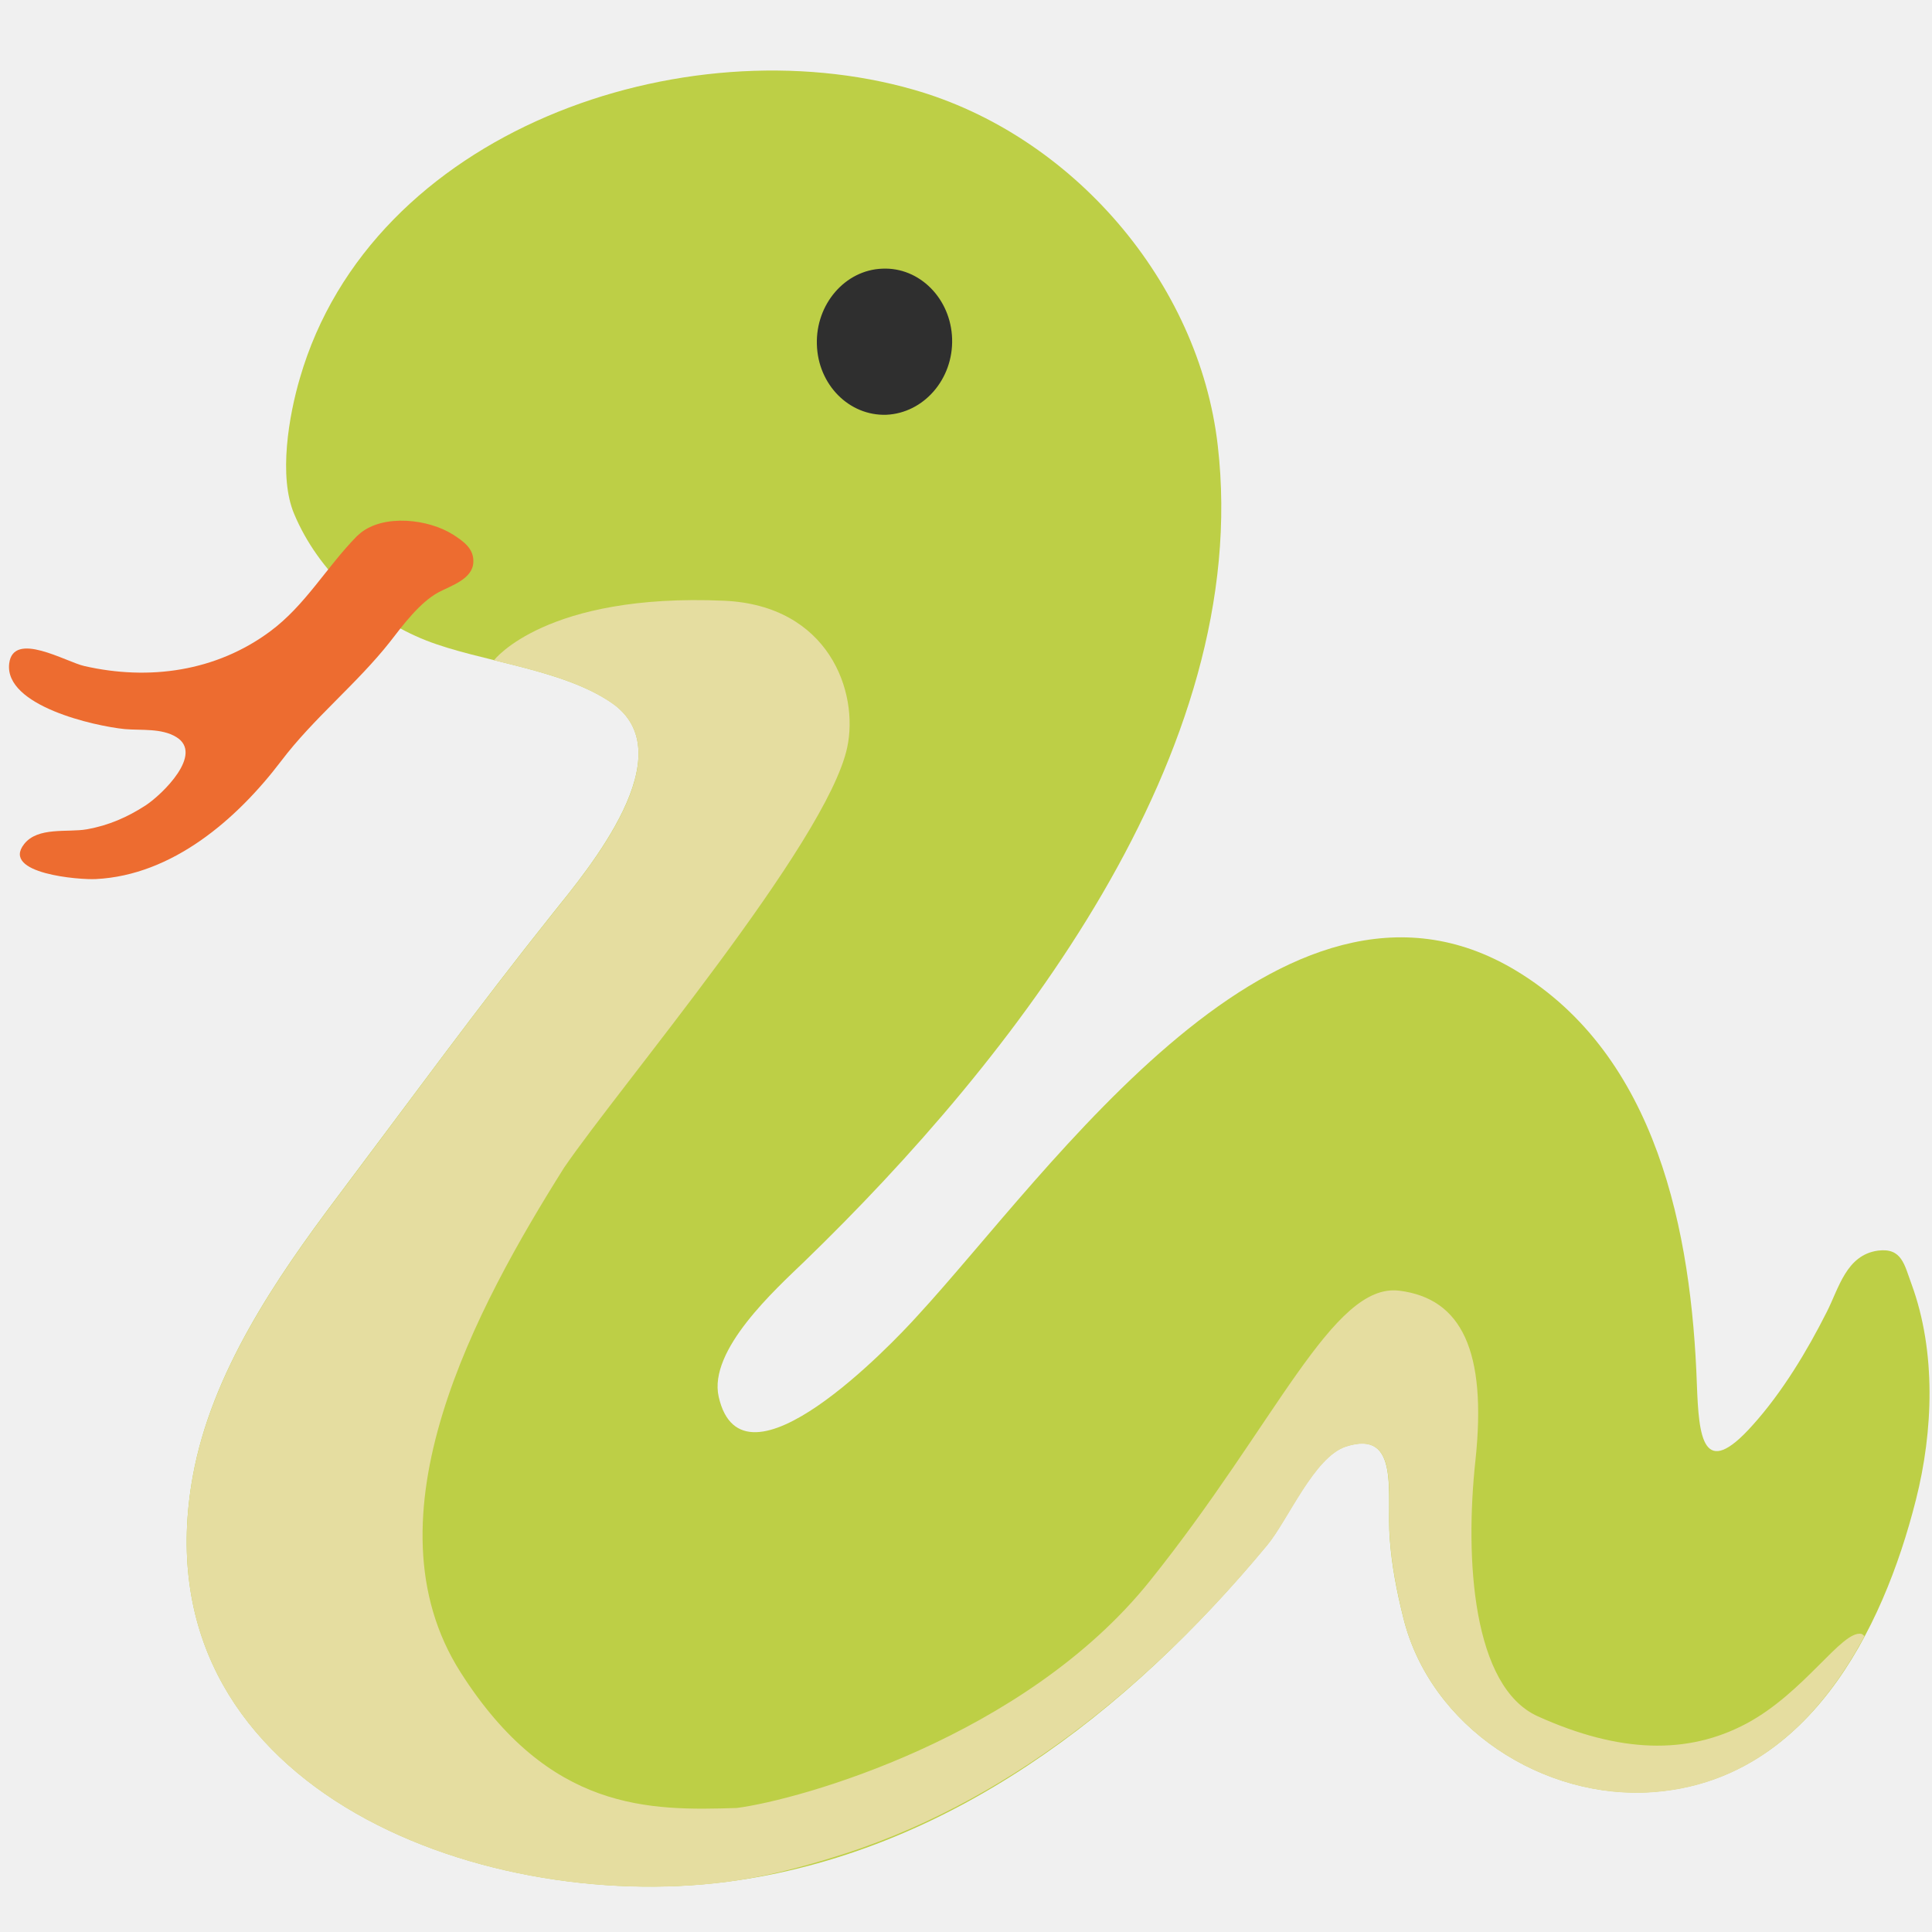
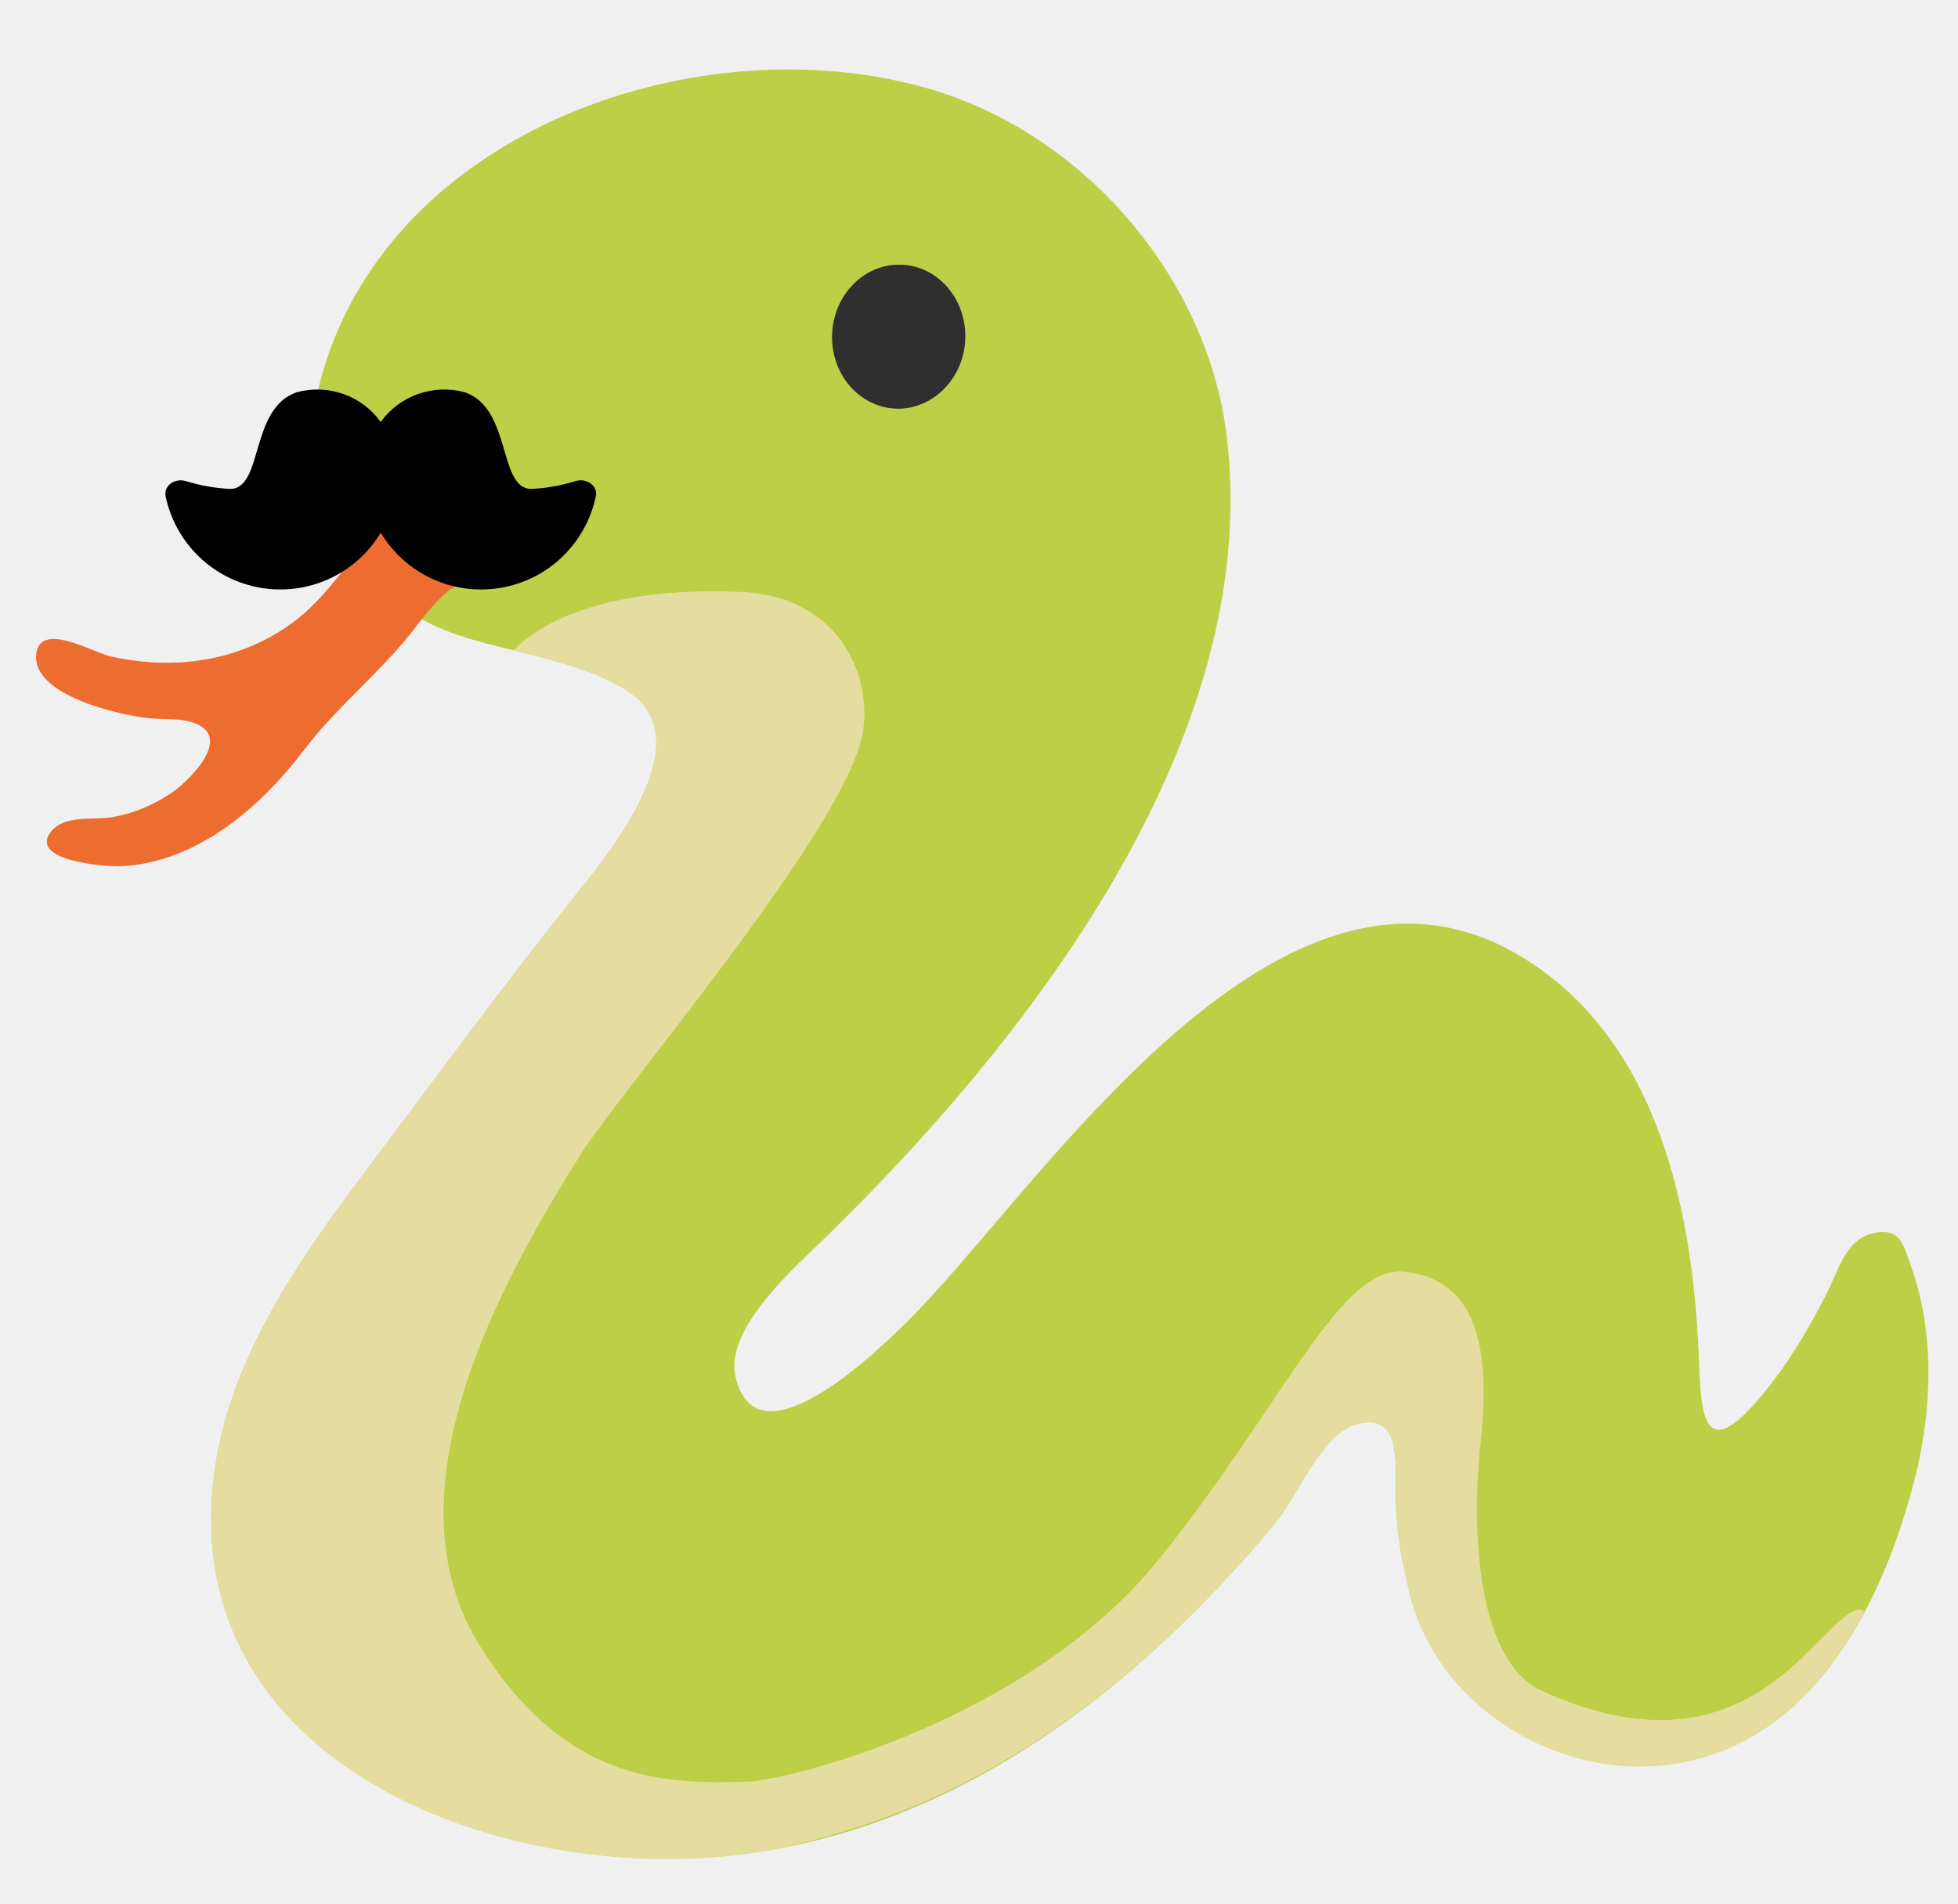
- <svg xmlns="http://www.w3.org/2000/svg" width="16" height="16" viewBox="0 0 16 16" fill="none">
-   <g clip-path="url(#clip0_158_1102)">
-     <path d="M7.567 0.743C5.652 0.194 3.077 1.086 2.484 3.13C2.392 3.442 2.305 3.946 2.436 4.256C2.636 4.734 3.061 5.12 3.529 5.304C3.974 5.479 4.647 5.537 5.061 5.817C5.679 6.236 4.87 7.199 4.579 7.562C3.962 8.335 3.389 9.121 2.794 9.912C2.282 10.592 1.752 11.37 1.597 12.223C1.132 14.787 3.955 15.851 6.02 15.584C7.847 15.348 9.346 14.181 10.494 12.795C10.666 12.586 10.881 12.065 11.145 11.979C11.602 11.83 11.481 12.384 11.509 12.738C11.525 12.963 11.566 13.174 11.62 13.391C11.844 14.31 12.787 14.908 13.691 14.84C14.961 14.746 15.59 13.519 15.867 12.42C16.011 11.851 16.035 11.193 15.831 10.636C15.771 10.474 15.751 10.332 15.553 10.357C15.29 10.393 15.229 10.668 15.129 10.864C14.966 11.188 14.759 11.531 14.516 11.801C14.1 12.269 14.069 11.895 14.053 11.469C14.009 10.207 13.725 8.742 12.553 8.037C10.62 6.875 8.696 9.706 7.596 10.899C7.392 11.125 6.149 12.434 5.952 11.568C5.864 11.181 6.422 10.678 6.665 10.444C8.386 8.777 10.38 6.24 10.085 3.69C9.93 2.333 8.876 1.117 7.567 0.743" fill="#BDCF46" />
-     <path d="M6.765 2.852C6.774 3.186 7.032 3.445 7.34 3.435C7.65 3.421 7.895 3.14 7.885 2.806C7.875 2.474 7.616 2.211 7.307 2.225C6.999 2.236 6.755 2.519 6.765 2.852Z" fill="#2F2F2F" />
-     <path d="M2.983 4.416C2.974 4.424 2.965 4.433 2.956 4.44C2.705 4.695 2.529 5.013 2.237 5.229C1.789 5.561 1.235 5.638 0.699 5.516C0.549 5.483 0.109 5.219 0.076 5.496C0.036 5.846 0.783 6.013 1.033 6.038C1.169 6.05 1.338 6.029 1.46 6.104C1.69 6.244 1.344 6.578 1.209 6.668C1.055 6.768 0.899 6.836 0.719 6.868C0.559 6.896 0.314 6.845 0.2 6.99C0.006 7.236 0.663 7.288 0.795 7.28C1.428 7.248 1.961 6.786 2.328 6.303C2.598 5.946 2.954 5.665 3.23 5.315C3.336 5.178 3.476 4.989 3.632 4.905C3.737 4.849 3.915 4.796 3.92 4.655C3.925 4.543 3.838 4.483 3.753 4.428C3.549 4.298 3.18 4.255 2.983 4.416Z" fill="#ED6C30" />
-     <path d="M15.415 13.531C15.254 13.499 14.946 14.016 14.463 14.274C13.977 14.533 13.414 14.52 12.736 14.214C12.195 13.97 12.13 12.914 12.219 12.094C12.315 11.19 12.105 10.754 11.589 10.689C11.037 10.62 10.571 11.786 9.521 13.095C8.484 14.387 6.621 14.906 6.101 14.973C5.38 14.996 4.549 15.004 3.814 13.849C2.997 12.565 3.947 10.822 4.671 9.671C5.126 9.003 6.846 6.981 7.016 6.191C7.115 5.731 6.864 5.014 5.997 4.975C4.52 4.91 4.092 5.466 4.091 5.468C4.437 5.553 4.8 5.64 5.061 5.819C5.604 6.188 5.046 6.974 4.705 7.406C4.657 7.466 4.615 7.52 4.579 7.564C3.962 8.336 3.389 9.123 2.794 9.914C2.282 10.594 1.752 11.371 1.597 12.224C1.132 14.789 3.955 15.852 6.02 15.585C6.315 15.546 6.599 15.474 6.876 15.389C8.32 14.955 9.532 13.959 10.495 12.797C10.668 12.589 10.883 12.068 11.146 11.981C11.604 11.832 11.482 12.386 11.51 12.74C11.526 12.965 11.568 13.176 11.621 13.394C11.845 14.312 12.789 14.91 13.693 14.842C14.525 14.781 15.079 14.229 15.441 13.549C15.431 13.544 15.426 13.533 15.415 13.531Z" fill="#E5DDA0" />
+ <svg xmlns="http://www.w3.org/2000/svg" width="36" height="35" viewBox="0 0 36 35" fill="none">
+   <g clip-path="url(#clip0_236_1166)">
+     <path d="M17.054 1.624C12.865 0.424 7.232 2.376 5.933 6.847C5.734 7.53 5.542 8.632 5.829 9.31C6.267 10.355 7.197 11.2 8.219 11.602C9.193 11.985 10.666 12.113 11.572 12.726C12.922 13.642 11.153 15.747 10.516 16.543C9.168 18.233 7.913 19.953 6.611 21.683C5.493 23.171 4.334 24.872 3.995 26.737C2.977 32.348 9.152 34.675 13.669 34.089C17.666 33.573 20.945 31.021 23.455 27.989C23.832 27.532 24.303 26.392 24.88 26.203C25.881 25.878 25.615 27.089 25.675 27.863C25.711 28.355 25.801 28.817 25.919 29.293C26.408 31.303 28.473 32.61 30.45 32.462C33.228 32.257 34.603 29.572 35.21 27.169C35.525 25.924 35.577 24.483 35.131 23.267C35 22.911 34.956 22.602 34.521 22.657C33.947 22.733 33.813 23.335 33.594 23.764C33.239 24.473 32.785 25.224 32.254 25.815C31.344 26.838 31.275 26.02 31.24 25.088C31.144 22.329 30.523 19.124 27.959 17.582C23.731 15.039 19.523 21.232 17.117 23.841C16.671 24.336 13.95 27.199 13.521 25.304C13.327 24.459 14.549 23.357 15.08 22.846C18.845 19.201 23.206 13.65 22.561 8.072C22.222 5.102 19.917 2.444 17.054 1.624" fill="#BDCF46" />
+     <path d="M15.299 6.24C15.318 6.97 15.884 7.536 16.556 7.514C17.234 7.484 17.77 6.869 17.748 6.139C17.727 5.411 17.161 4.837 16.485 4.867C15.81 4.892 15.277 5.51 15.299 6.24Z" fill="#2F2F2F" />
+     <path d="M7.024 9.661C7.005 9.677 6.986 9.696 6.967 9.712C6.417 10.27 6.032 10.965 5.394 11.438C4.413 12.165 3.201 12.332 2.028 12.067C1.7 11.993 0.738 11.416 0.667 12.023C0.579 12.789 2.212 13.152 2.759 13.207C3.057 13.234 3.426 13.188 3.694 13.352C4.197 13.658 3.439 14.388 3.144 14.585C2.808 14.804 2.466 14.954 2.072 15.023C1.722 15.085 1.186 14.973 0.937 15.291C0.514 15.829 1.949 15.941 2.239 15.925C3.623 15.854 4.79 14.845 5.591 13.787C6.182 13.007 6.961 12.392 7.566 11.627C7.798 11.326 8.104 10.913 8.446 10.73C8.676 10.607 9.064 10.492 9.075 10.183C9.086 9.937 8.894 9.805 8.709 9.685C8.263 9.401 7.456 9.308 7.024 9.661Z" fill="#ED6C30" />
+     <path d="M34.22 29.6C33.868 29.529 33.195 30.661 32.137 31.224C31.076 31.79 29.843 31.763 28.361 31.093C27.177 30.559 27.034 28.249 27.229 26.455C27.439 24.478 26.98 23.524 25.85 23.382C24.645 23.231 23.625 25.782 21.328 28.645C19.058 31.473 14.984 32.608 13.847 32.752C12.269 32.804 10.45 32.821 8.843 30.294C7.057 27.486 9.135 23.674 10.718 21.156C11.714 19.693 15.476 15.272 15.848 13.543C16.064 12.537 15.514 10.968 13.62 10.883C10.387 10.741 9.452 11.957 9.45 11.96C10.207 12.146 11 12.338 11.572 12.729C12.758 13.535 11.539 15.255 10.792 16.201C10.688 16.332 10.595 16.45 10.516 16.546C9.168 18.236 7.913 19.956 6.611 21.686C5.493 23.174 4.334 24.875 3.995 26.739C2.977 32.35 9.152 34.677 13.669 34.092C14.314 34.008 14.935 33.849 15.542 33.663C18.7 32.714 21.352 30.535 23.458 27.995C23.835 27.538 24.305 26.398 24.883 26.209C25.883 25.884 25.618 27.095 25.678 27.869C25.714 28.361 25.804 28.823 25.922 29.299C26.411 31.309 28.475 32.616 30.452 32.468C32.273 32.334 33.485 31.125 34.278 29.638C34.256 29.627 34.245 29.602 34.22 29.6Z" fill="#E5DDA0" />
+     <path d="M7 9.794C7.223 10.165 7.552 10.46 7.945 10.641C8.338 10.822 8.777 10.88 9.203 10.808C9.63 10.737 10.025 10.538 10.337 10.239C10.649 9.939 10.864 9.553 10.954 9.13C10.997 8.924 10.78 8.783 10.579 8.846C10.317 8.928 10.044 8.976 9.769 8.989C9.154 8.989 9.413 7.499 8.538 7.21C8.257 7.135 7.959 7.147 7.684 7.245C7.409 7.342 7.171 7.521 7 7.758C6.829 7.521 6.591 7.342 6.316 7.245C6.041 7.147 5.743 7.135 5.462 7.21C4.587 7.499 4.846 8.989 4.231 8.989C3.956 8.976 3.683 8.928 3.421 8.846C3.221 8.783 3.003 8.924 3.046 9.13C3.136 9.553 3.351 9.939 3.663 10.239C3.975 10.538 4.37 10.737 4.797 10.808C5.223 10.88 5.662 10.822 6.055 10.641C6.448 10.46 6.777 10.165 7 9.794Z" fill="black" />
  </g>
  <defs>
-     <clipPath id="clip0_158_1102">
-       <rect width="16" height="16" fill="white" />
+     <clipPath id="clip0_236_1166">
+       <rect width="35" height="35" fill="white" transform="translate(0.5)" />
    </clipPath>
  </defs>
</svg>
